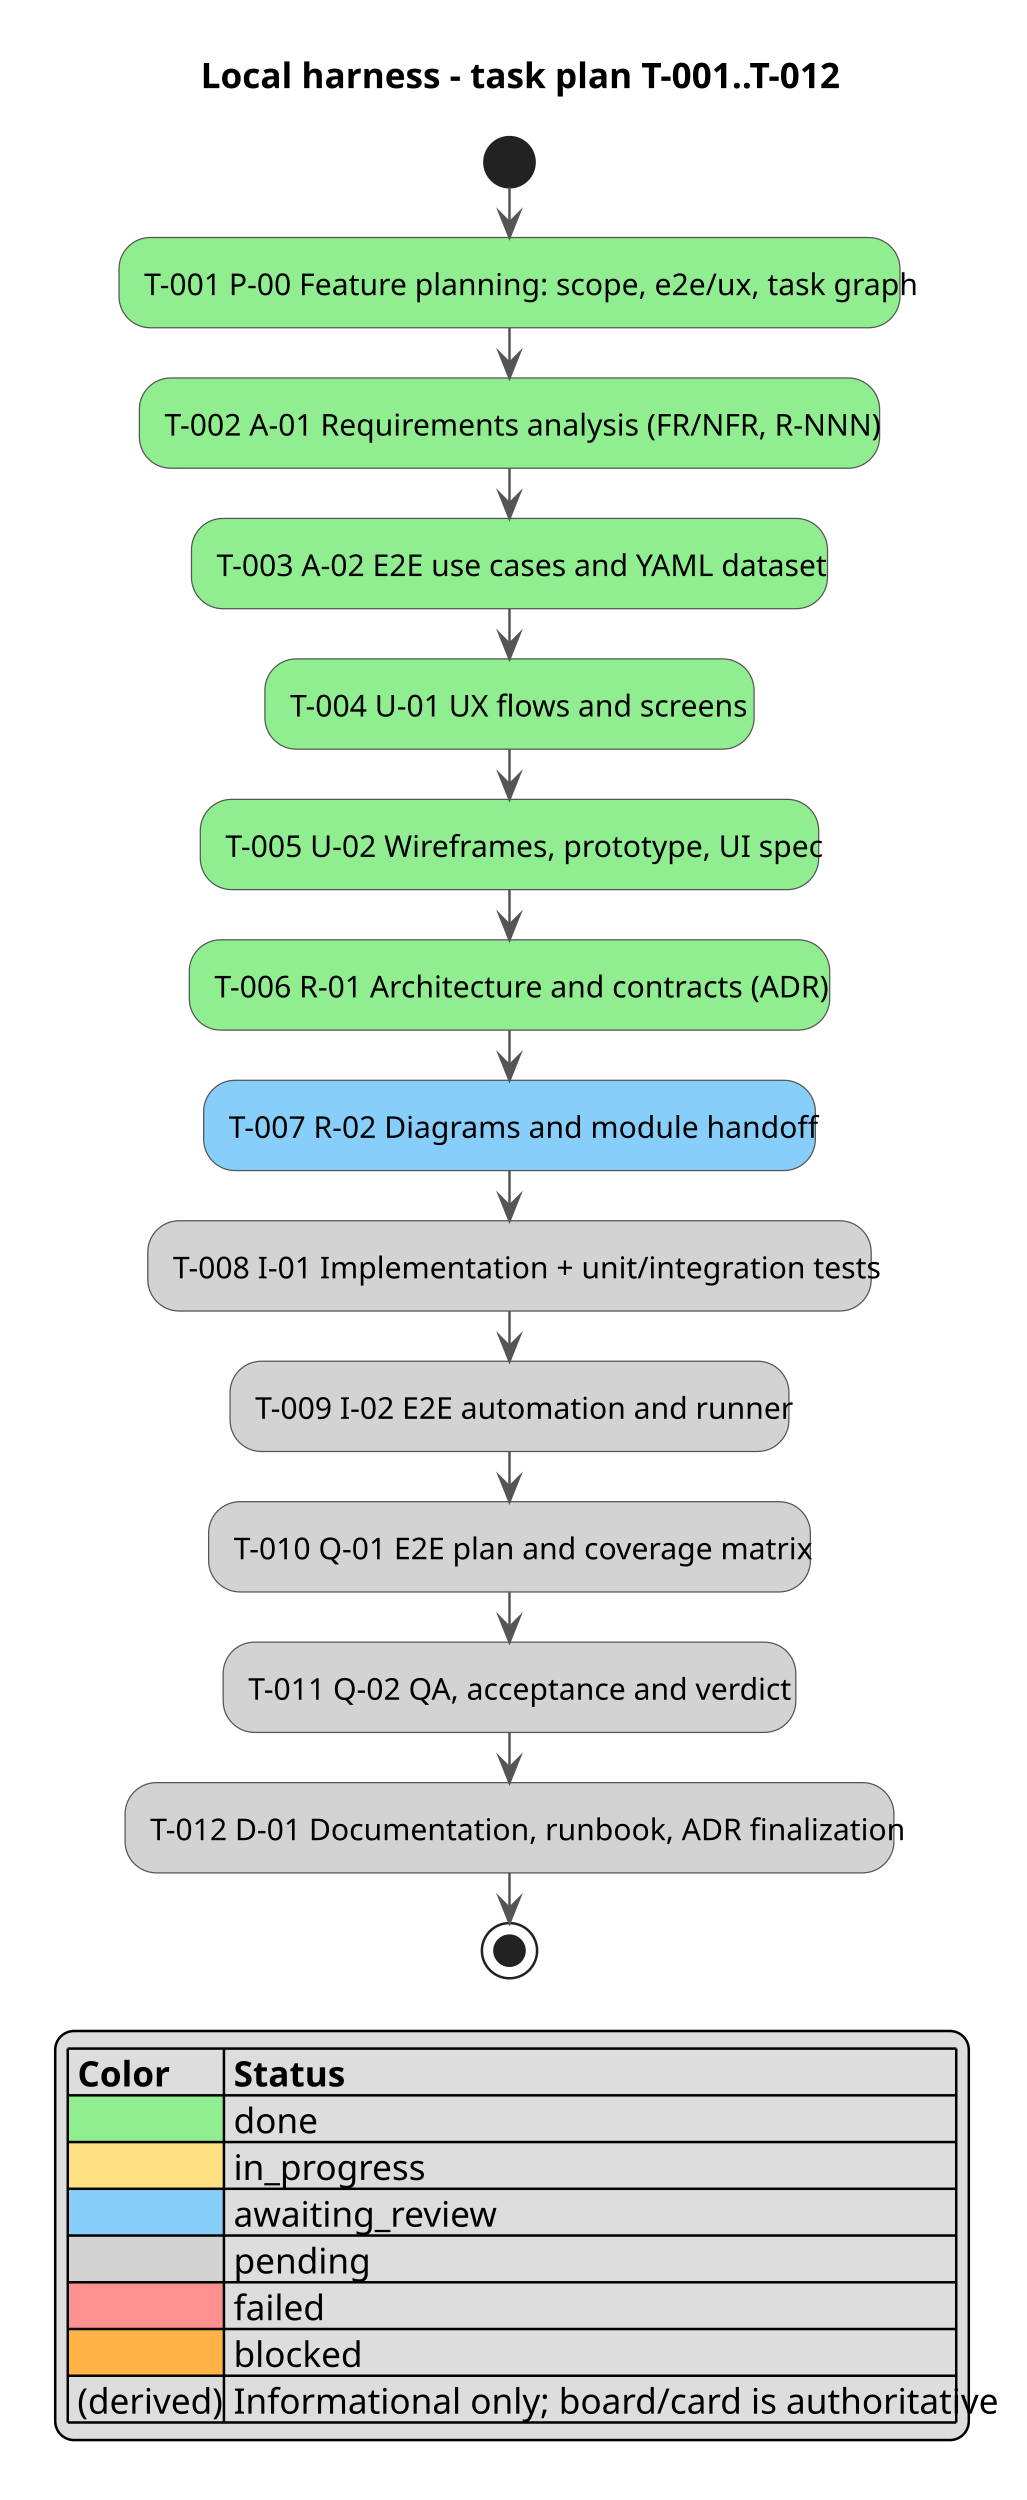
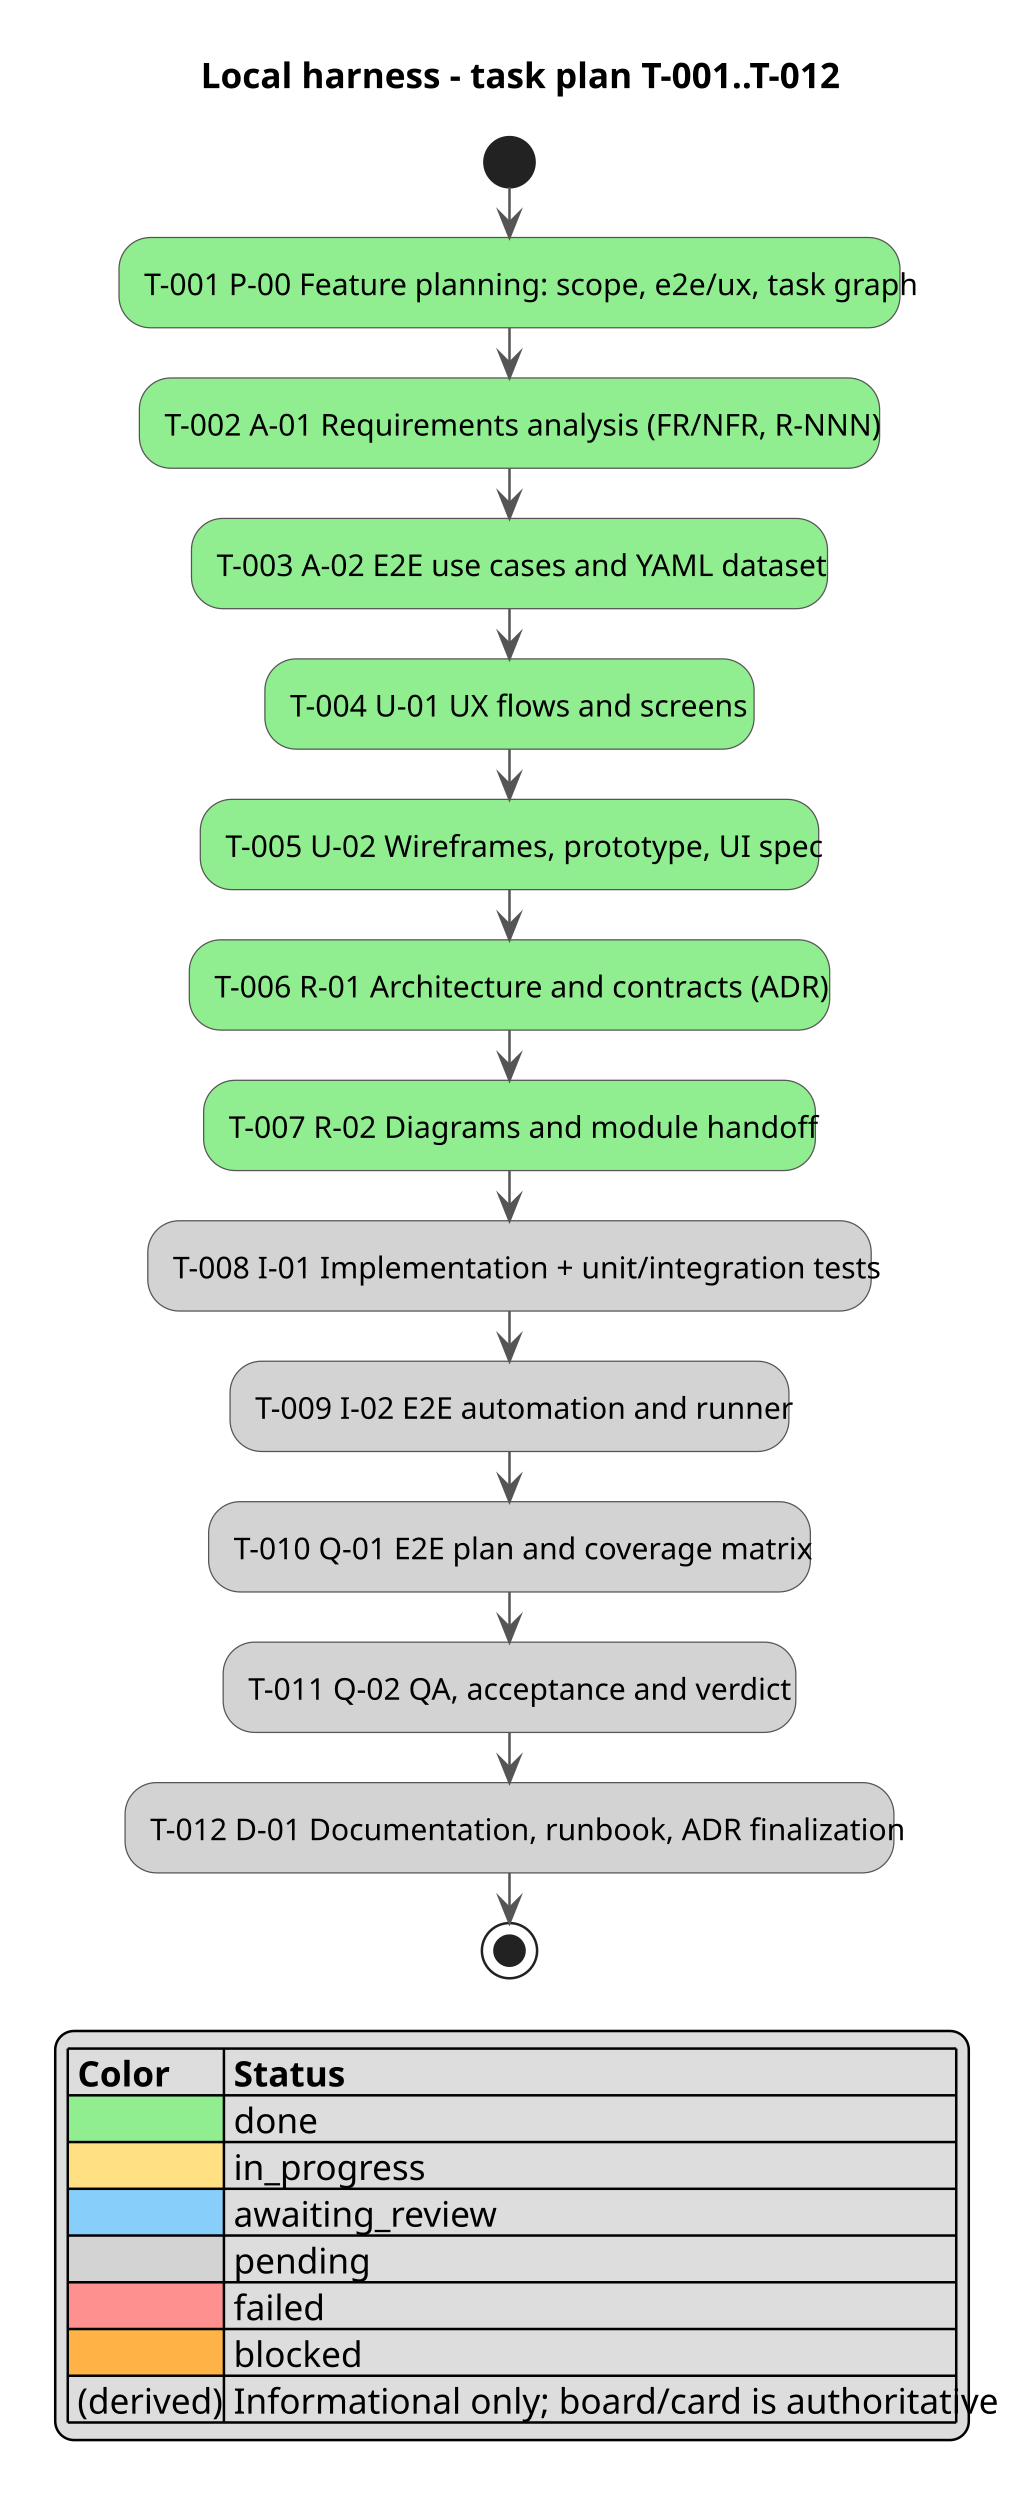
<svg xmlns="http://www.w3.org/2000/svg" version="1.1" data-diagram-type="ACTIVITY" style="width:409px;height:996px;background:#FFFFFF;" width="409px" height="996px" viewBox="0 0 409 996" zoomAndPan="magnify" preserveAspectRatio="none" contentStyleType="text/css">
  <defs />
  <g font-family="sans-serif" lengthAdjust="spacing">
    <g class="title" data-source-line="5">
      <text x="79.944" y="35.107" fill="#000" font-size="14" textLength="248.076" font-weight="700" font-family="Segoe UI">Local harness - task plan T-001..T-012</text>
    </g>
    <ellipse cx="202.982" cy="64.621" rx="10" ry="10" fill="#222" style="stroke:#222;stroke-width:1;" />
    <rect x="47.418" y="94.621" width="311.129" height="35.961" fill="#90EE90" style="stroke:#555;stroke-width:0.5;" rx="12.5" ry="12.5" />
    <text x="57.418" y="117.57" fill="#000" font-size="12" textLength="291.129" font-family="Segoe UI">T-001 P-00 Feature planning: scope, e2e/ux, task graph</text>
    <rect x="55.527" y="150.582" width="294.91" height="35.961" fill="#90EE90" style="stroke:#555;stroke-width:0.5;" rx="12.5" ry="12.5" />
    <text x="65.527" y="173.531" fill="#000" font-size="12" textLength="274.91" font-family="Segoe UI">T-002 A-01 Requirements analysis (FR/NFR, R-NNN)</text>
    <rect x="76.287" y="206.543" width="253.391" height="35.961" fill="#90EE90" style="stroke:#555;stroke-width:0.5;" rx="12.5" ry="12.5" />
    <text x="86.287" y="229.492" fill="#000" font-size="12" textLength="233.391" font-family="Segoe UI">T-003 A-02 E2E use cases and YAML dataset</text>
    <rect x="105.537" y="262.504" width="194.891" height="35.961" fill="#90EE90" style="stroke:#555;stroke-width:0.5;" rx="12.5" ry="12.5" />
    <text x="115.537" y="285.453" fill="#000" font-size="12" textLength="174.891" font-family="Segoe UI">T-004 U-01 UX flows and screens</text>
    <rect x="79.797" y="318.465" width="246.371" height="35.961" fill="#90EE90" style="stroke:#555;stroke-width:0.5;" rx="12.5" ry="12.5" />
    <text x="89.797" y="341.414" fill="#000" font-size="12" textLength="226.371" font-family="Segoe UI">T-005 U-02 Wireframes, prototype, UI spec</text>
    <rect x="75.417" y="374.426" width="255.131" height="35.961" fill="#90EE90" style="stroke:#555;stroke-width:0.5;" rx="12.5" ry="12.5" />
    <text x="85.417" y="397.375" fill="#000" font-size="12" textLength="235.131" font-family="Segoe UI">T-006 R-01 Architecture and contracts (ADR)</text>
-     <rect x="81.13" y="430.387" width="243.705" height="35.961" fill="#87CEFA" style="stroke:#555;stroke-width:0.5;" rx="12.5" ry="12.5" />
+     <rect x="81.13" y="430.387" width="243.705" height="35.961" fill="#90EE90" style="stroke:#555;stroke-width:0.5;" rx="12.5" ry="12.5" />
    <text x="91.13" y="453.336" fill="#000" font-size="12" textLength="223.705" font-family="Segoe UI">T-007 R-02 Diagrams and module handoff</text>
    <rect x="58.882" y="486.348" width="288.201" height="35.961" fill="#D3D3D3" style="stroke:#555;stroke-width:0.5;" rx="12.5" ry="12.5" />
    <text x="68.882" y="509.297" fill="#000" font-size="12" textLength="268.201" font-family="Segoe UI">T-008 I-01 Implementation + unit/integration tests</text>
    <rect x="91.656" y="542.309" width="222.652" height="35.961" fill="#D3D3D3" style="stroke:#555;stroke-width:0.5;" rx="12.5" ry="12.5" />
    <text x="101.656" y="565.258" fill="#000" font-size="12" textLength="202.652" font-family="Segoe UI">T-009 I-02 E2E automation and runner</text>
    <rect x="83.113" y="598.27" width="239.738" height="35.961" fill="#D3D3D3" style="stroke:#555;stroke-width:0.5;" rx="12.5" ry="12.5" />
    <text x="93.113" y="621.219" fill="#000" font-size="12" textLength="219.738" font-family="Segoe UI">T-010 Q-01 E2E plan and coverage matrix</text>
    <rect x="88.911" y="654.23" width="228.143" height="35.961" fill="#D3D3D3" style="stroke:#555;stroke-width:0.5;" rx="12.5" ry="12.5" />
    <text x="98.911" y="677.18" fill="#000" font-size="12" textLength="208.143" font-family="Segoe UI">T-011 Q-02 QA, acceptance and verdict</text>
    <rect x="49.835" y="710.191" width="306.295" height="35.961" fill="#D3D3D3" style="stroke:#555;stroke-width:0.5;" rx="12.5" ry="12.5" />
    <text x="59.835" y="733.141" fill="#000" font-size="12" textLength="286.295" font-family="Segoe UI">T-012 D-01 Documentation, runbook, ADR finalization</text>
    <ellipse cx="202.982" cy="777.152" rx="11" ry="11" fill="none" style="stroke:#222;stroke-width:1;" />
    <ellipse cx="202.982" cy="777.152" rx="6" ry="6" fill="#222" style="stroke:#222;stroke-width:1;" />
    <line x1="202.982" y1="74.621" x2="202.982" y2="94.621" style="stroke:#555;stroke-width:1;" />
    <polygon points="198.982,84.621,202.982,94.621,206.982,84.621,202.982,88.621" fill="#555" style="stroke:#555;stroke-width:1;stroke-linejoin:miter;stroke-miterlimit:10;" />
    <line x1="202.982" y1="130.582" x2="202.982" y2="150.582" style="stroke:#555;stroke-width:1;" />
    <polygon points="198.982,140.582,202.982,150.582,206.982,140.582,202.982,144.582" fill="#555" style="stroke:#555;stroke-width:1;stroke-linejoin:miter;stroke-miterlimit:10;" />
    <line x1="202.982" y1="186.543" x2="202.982" y2="206.543" style="stroke:#555;stroke-width:1;" />
    <polygon points="198.982,196.543,202.982,206.543,206.982,196.543,202.982,200.543" fill="#555" style="stroke:#555;stroke-width:1;stroke-linejoin:miter;stroke-miterlimit:10;" />
    <line x1="202.982" y1="242.504" x2="202.982" y2="262.504" style="stroke:#555;stroke-width:1;" />
    <polygon points="198.982,252.504,202.982,262.504,206.982,252.504,202.982,256.504" fill="#555" style="stroke:#555;stroke-width:1;stroke-linejoin:miter;stroke-miterlimit:10;" />
    <line x1="202.982" y1="298.465" x2="202.982" y2="318.465" style="stroke:#555;stroke-width:1;" />
    <polygon points="198.982,308.465,202.982,318.465,206.982,308.465,202.982,312.465" fill="#555" style="stroke:#555;stroke-width:1;stroke-linejoin:miter;stroke-miterlimit:10;" />
    <line x1="202.982" y1="354.426" x2="202.982" y2="374.426" style="stroke:#555;stroke-width:1;" />
    <polygon points="198.982,364.426,202.982,374.426,206.982,364.426,202.982,368.426" fill="#555" style="stroke:#555;stroke-width:1;stroke-linejoin:miter;stroke-miterlimit:10;" />
    <line x1="202.982" y1="410.387" x2="202.982" y2="430.387" style="stroke:#555;stroke-width:1;" />
    <polygon points="198.982,420.387,202.982,430.387,206.982,420.387,202.982,424.387" fill="#555" style="stroke:#555;stroke-width:1;stroke-linejoin:miter;stroke-miterlimit:10;" />
    <line x1="202.982" y1="466.348" x2="202.982" y2="486.348" style="stroke:#555;stroke-width:1;" />
    <polygon points="198.982,476.348,202.982,486.348,206.982,476.348,202.982,480.348" fill="#555" style="stroke:#555;stroke-width:1;stroke-linejoin:miter;stroke-miterlimit:10;" />
    <line x1="202.982" y1="522.309" x2="202.982" y2="542.309" style="stroke:#555;stroke-width:1;" />
    <polygon points="198.982,532.309,202.982,542.309,206.982,532.309,202.982,536.309" fill="#555" style="stroke:#555;stroke-width:1;stroke-linejoin:miter;stroke-miterlimit:10;" />
    <line x1="202.982" y1="578.27" x2="202.982" y2="598.27" style="stroke:#555;stroke-width:1;" />
    <polygon points="198.982,588.27,202.982,598.27,206.982,588.27,202.982,592.27" fill="#555" style="stroke:#555;stroke-width:1;stroke-linejoin:miter;stroke-miterlimit:10;" />
    <line x1="202.982" y1="634.23" x2="202.982" y2="654.23" style="stroke:#555;stroke-width:1;" />
    <polygon points="198.982,644.23,202.982,654.23,206.982,644.23,202.982,648.23" fill="#555" style="stroke:#555;stroke-width:1;stroke-linejoin:miter;stroke-miterlimit:10;" />
    <line x1="202.982" y1="690.191" x2="202.982" y2="710.191" style="stroke:#555;stroke-width:1;" />
    <polygon points="198.982,700.191,202.982,710.191,206.982,700.191,202.982,704.191" fill="#555" style="stroke:#555;stroke-width:1;stroke-linejoin:miter;stroke-miterlimit:10;" />
    <line x1="202.982" y1="746.152" x2="202.982" y2="766.152" style="stroke:#555;stroke-width:1;" />
    <polygon points="198.982,756.152,202.982,766.152,206.982,756.152,202.982,760.152" fill="#555" style="stroke:#555;stroke-width:1;stroke-linejoin:miter;stroke-miterlimit:10;" />
    <g class="legend" data-source-line="22">
      <rect x="22" y="809.152" width="363.965" height="162.969" fill="#DDD" style="stroke:#000;stroke-width:1;" rx="7.5" ry="7.5" />
      <text x="30.862" y="831.26" fill="#000" font-size="14" textLength="35.403" font-weight="700" font-family="Segoe UI">Color</text>
      <text x="93.076" y="831.26" fill="#000" font-size="14" textLength="40.906" font-weight="700" font-family="Segoe UI">Status</text>
      <rect x="27" y="834.773" width="62.214" height="18.621" fill="#90EE90" style="stroke:none;" />
      <text x="27" y="849.881" fill="#000" font-size="14" font-family="Segoe UI"> </text>
      <text x="93.049" y="849.881" fill="#000" font-size="14" textLength="31.691" font-family="Segoe UI">done</text>
      <rect x="27" y="853.395" width="62.214" height="18.621" fill="#FFE082" style="stroke:none;" />
      <text x="27" y="868.502" fill="#000" font-size="14" font-family="Segoe UI"> </text>
      <text x="93.049" y="868.502" fill="#000" font-size="14" textLength="70.738" font-family="Segoe UI">in_progress</text>
      <rect x="27" y="872.016" width="62.214" height="18.621" fill="#87CEFA" style="stroke:none;" />
      <text x="27" y="887.123" fill="#000" font-size="14" font-family="Segoe UI"> </text>
      <text x="93.049" y="887.123" fill="#000" font-size="14" textLength="97.59" font-family="Segoe UI">awaiting_review</text>
      <rect x="27" y="890.637" width="62.214" height="18.621" fill="#D3D3D3" style="stroke:none;" />
      <text x="27" y="905.744" fill="#000" font-size="14" font-family="Segoe UI"> </text>
      <text x="93.049" y="905.744" fill="#000" font-size="14" textLength="51.276" font-family="Segoe UI">pending</text>
      <rect x="27" y="909.258" width="62.214" height="18.621" fill="#FF9090" style="stroke:none;" />
      <text x="27" y="924.365" fill="#000" font-size="14" font-family="Segoe UI"> </text>
      <text x="93.049" y="924.365" fill="#000" font-size="14" textLength="33.852" font-family="Segoe UI">failed</text>
      <rect x="27" y="927.879" width="62.214" height="18.621" fill="#FFB347" style="stroke:none;" />
      <text x="27" y="942.986" fill="#000" font-size="14" font-family="Segoe UI"> </text>
      <text x="93.049" y="942.986" fill="#000" font-size="14" textLength="48.815" font-family="Segoe UI">blocked</text>
      <text x="30.835" y="961.607" fill="#000" font-size="14" textLength="54.544" font-family="Segoe UI">(derived)</text>
      <text x="93.049" y="961.607" fill="#000" font-size="14" textLength="284.081" font-family="Segoe UI">Informational only; board/card is authoritative</text>
      <line x1="27" y1="816.152" x2="380.965" y2="816.152" style="stroke:#000;stroke-width:1;" />
      <line x1="27" y1="834.773" x2="380.965" y2="834.773" style="stroke:#000;stroke-width:1;" />
      <line x1="27" y1="853.395" x2="380.965" y2="853.395" style="stroke:#000;stroke-width:1;" />
      <line x1="27" y1="872.016" x2="380.965" y2="872.016" style="stroke:#000;stroke-width:1;" />
      <line x1="27" y1="890.637" x2="380.965" y2="890.637" style="stroke:#000;stroke-width:1;" />
      <line x1="27" y1="909.258" x2="380.965" y2="909.258" style="stroke:#000;stroke-width:1;" />
      <line x1="27" y1="927.879" x2="380.965" y2="927.879" style="stroke:#000;stroke-width:1;" />
      <line x1="27" y1="946.5" x2="380.965" y2="946.5" style="stroke:#000;stroke-width:1;" />
      <line x1="27" y1="965.121" x2="380.965" y2="965.121" style="stroke:#000;stroke-width:1;" />
      <line x1="27" y1="816.152" x2="27" y2="965.121" style="stroke:#000;stroke-width:1;" />
      <line x1="89.214" y1="816.152" x2="89.214" y2="965.121" style="stroke:#000;stroke-width:1;" />
      <line x1="380.965" y1="816.152" x2="380.965" y2="965.121" style="stroke:#000;stroke-width:1;" />
    </g>
  </g>
</svg>
